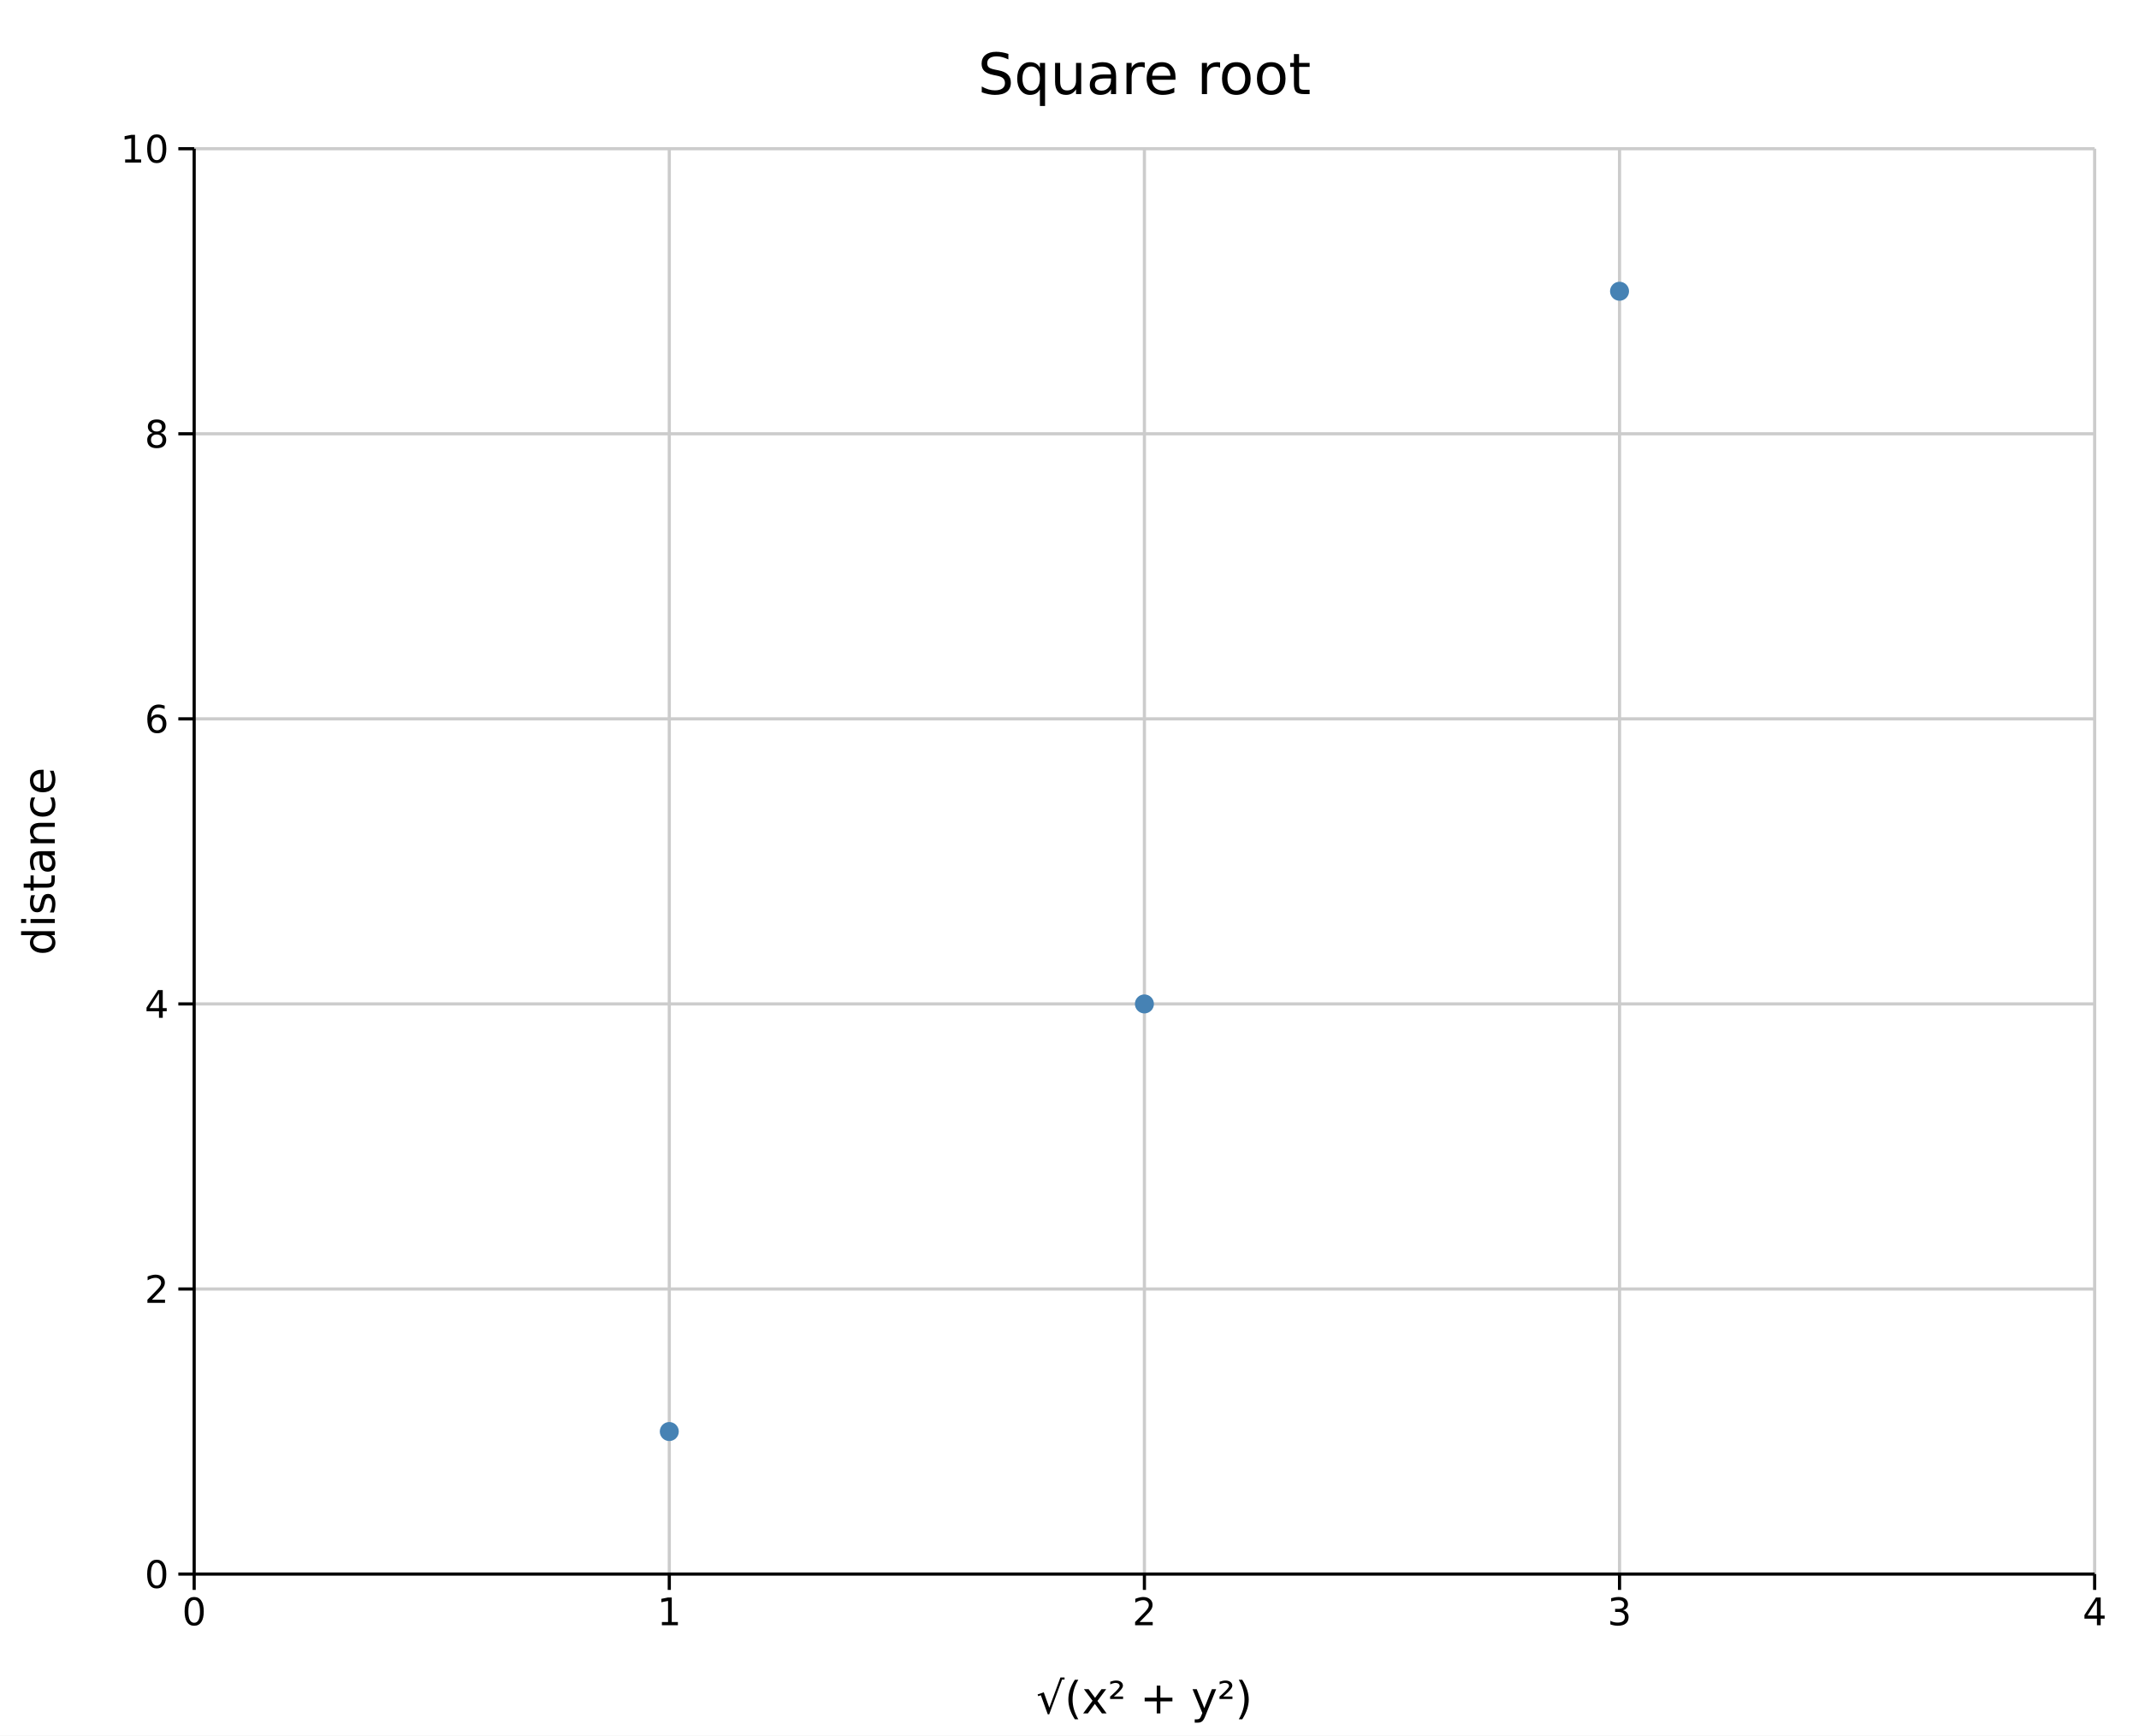
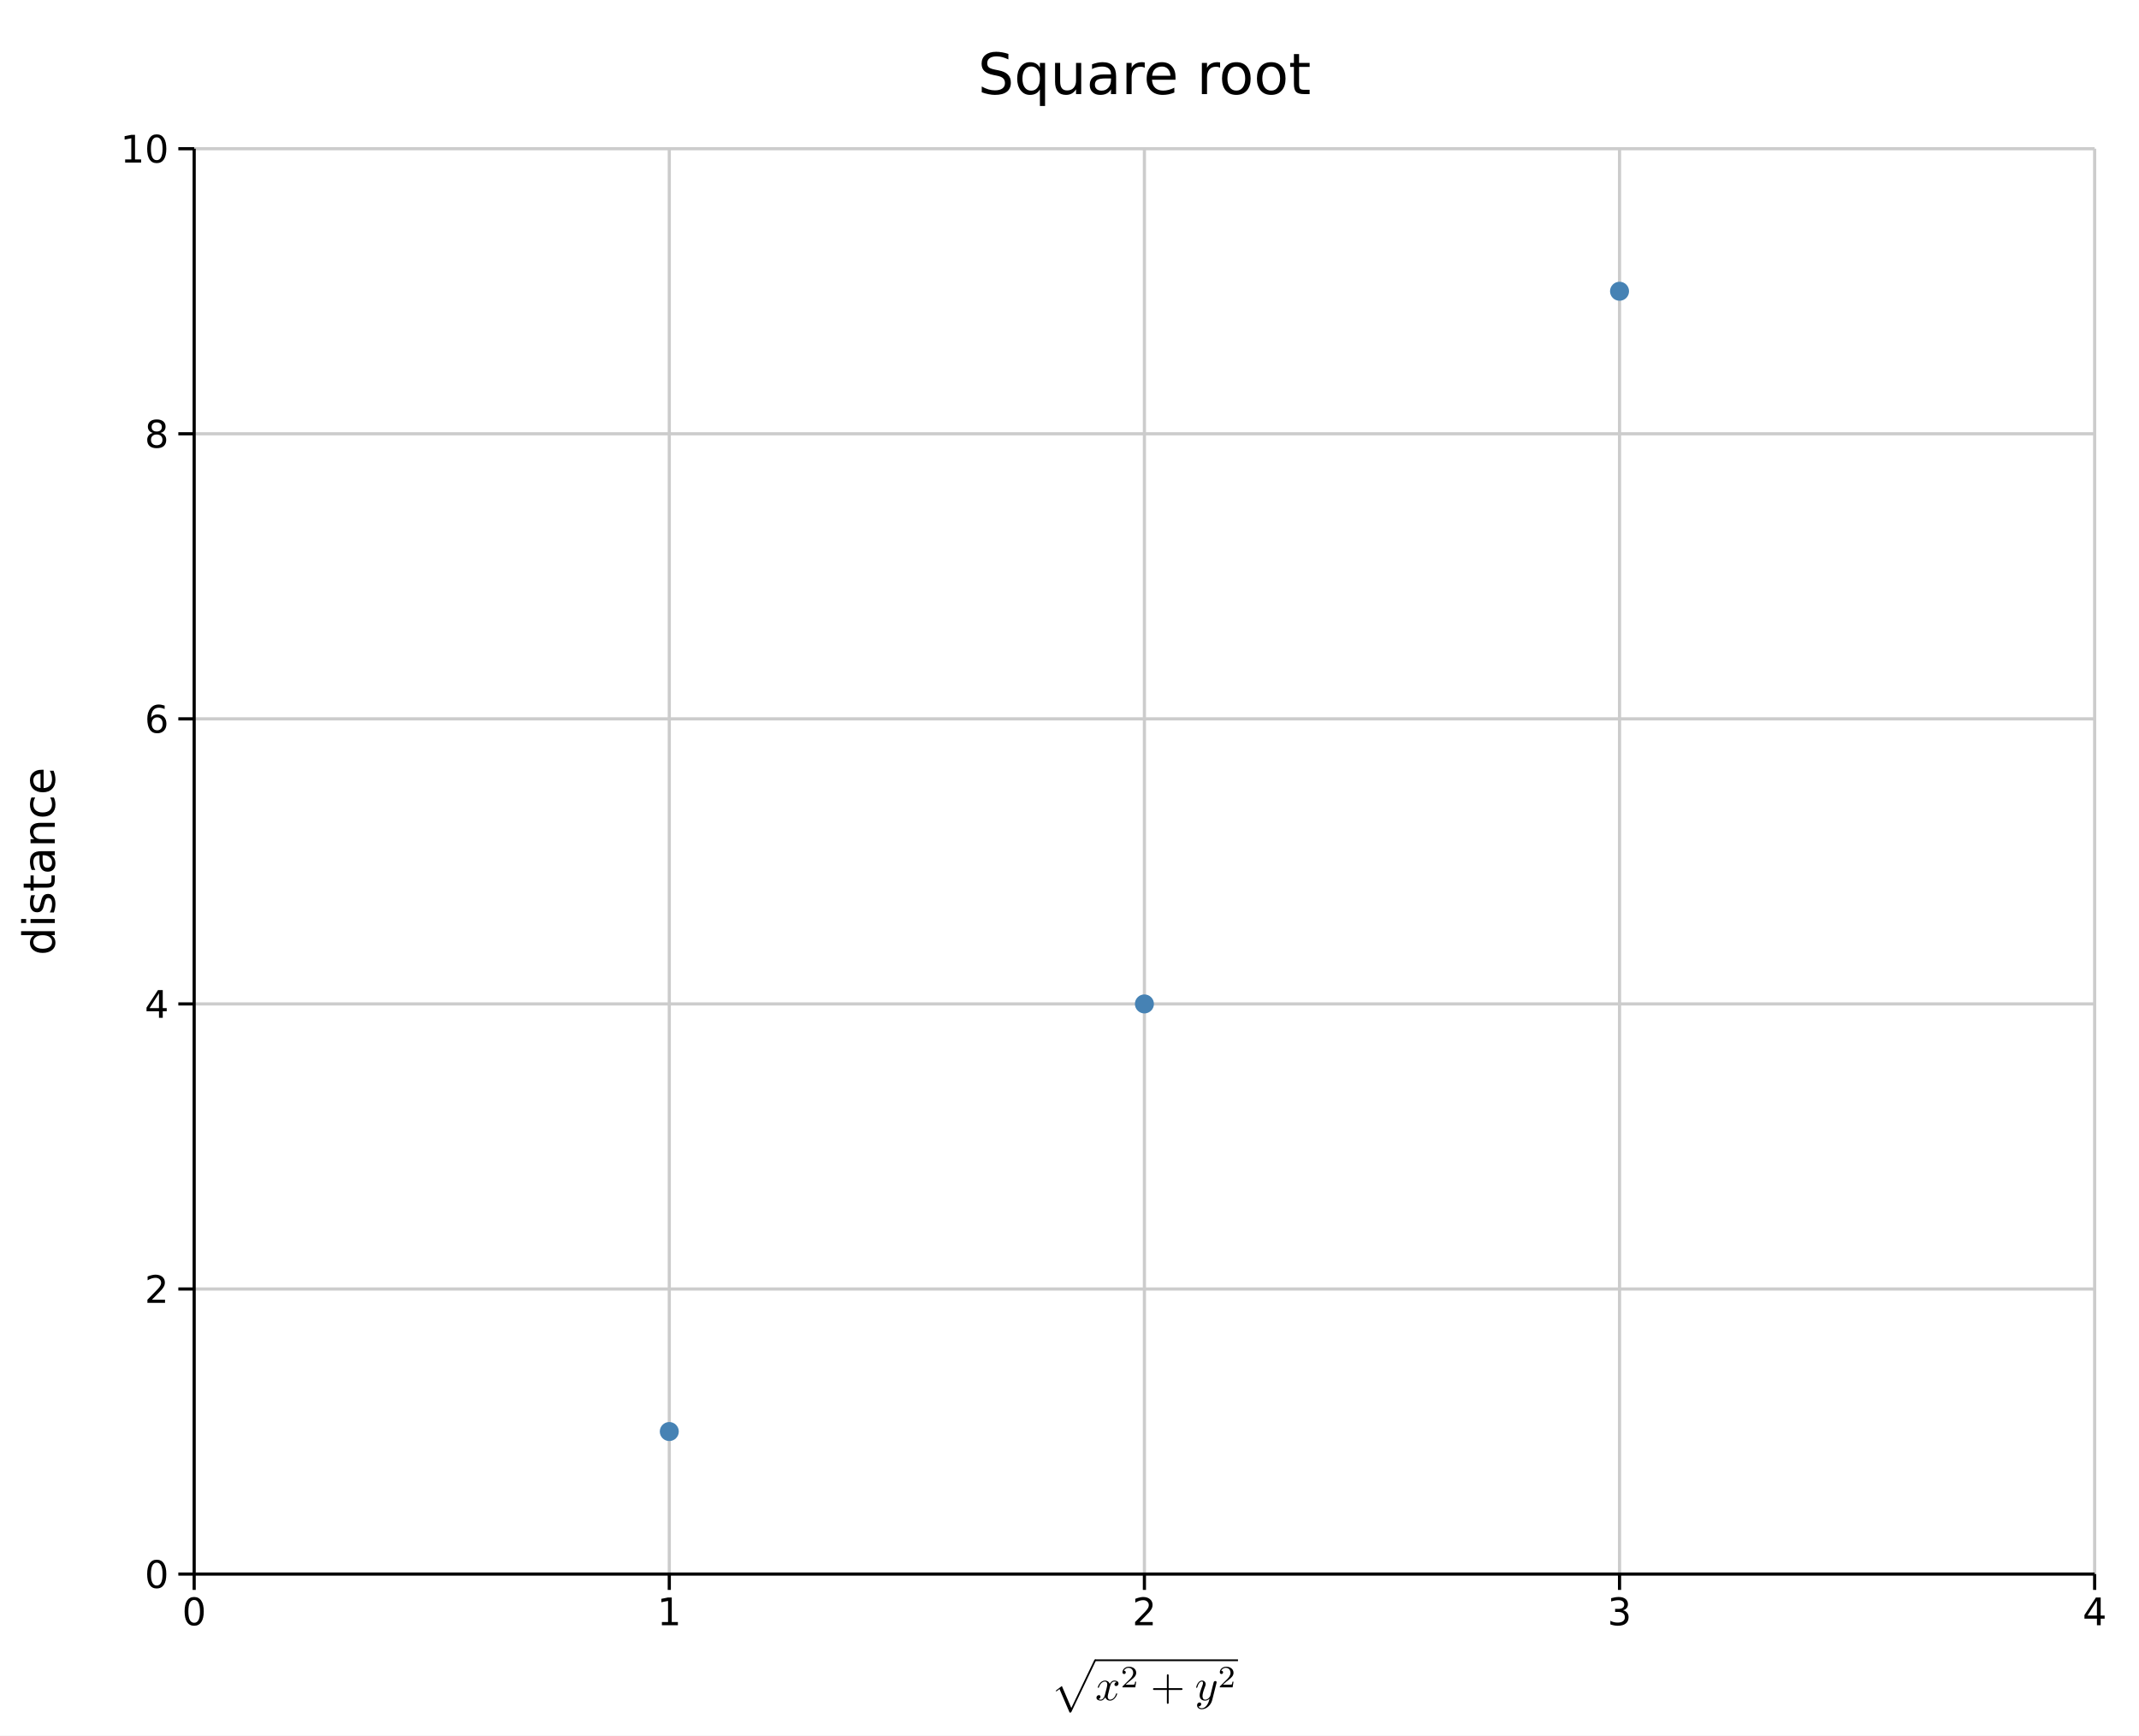
<svg xmlns="http://www.w3.org/2000/svg" width="675.3" height="547.95" font-family="DejaVu Sans, Verdana, Liberation Sans, Arial, sans-serif" fill="black">
  <rect width="100%" height="100%" fill="white" />
  <defs>
    <clipPath id="kuva-clip-3">
      <rect x="61.3" y="46.95" width="600" height="450" />
    </clipPath>
  </defs>
  <line x1="211.3" y1="46.95" x2="211.3" y2="496.95" stroke="#cccccc" stroke-width="1" />
  <line x1="361.3" y1="46.95" x2="361.3" y2="496.95" stroke="#cccccc" stroke-width="1" />
  <line x1="511.3" y1="46.95" x2="511.3" y2="496.95" stroke="#cccccc" stroke-width="1" />
  <line x1="661.3" y1="46.95" x2="661.3" y2="496.95" stroke="#cccccc" stroke-width="1" />
  <line x1="61.3" y1="406.95" x2="661.3" y2="406.95" stroke="#cccccc" stroke-width="1" />
  <line x1="61.3" y1="316.95" x2="661.3" y2="316.95" stroke="#cccccc" stroke-width="1" />
  <line x1="61.3" y1="226.95" x2="661.3" y2="226.95" stroke="#cccccc" stroke-width="1" />
  <line x1="61.3" y1="136.95" x2="661.3" y2="136.95" stroke="#cccccc" stroke-width="1" />
  <line x1="61.3" y1="46.95" x2="661.3" y2="46.95" stroke="#cccccc" stroke-width="1" />
  <line x1="61.3" y1="496.95" x2="661.3" y2="496.95" stroke="#000000" stroke-width="1" />
  <line x1="61.3" y1="46.95" x2="61.3" y2="496.95" stroke="#000000" stroke-width="1" />
  <line x1="61.3" y1="496.95" x2="61.3" y2="501.95" stroke="#000000" stroke-width="1" />
  <text x="61.3" y="513.09" font-size="12" text-anchor="middle">0</text>
  <line x1="211.3" y1="496.95" x2="211.3" y2="501.95" stroke="#000000" stroke-width="1" />
  <text x="211.3" y="513.09" font-size="12" text-anchor="middle">1</text>
  <line x1="361.3" y1="496.95" x2="361.3" y2="501.95" stroke="#000000" stroke-width="1" />
  <text x="361.3" y="513.09" font-size="12" text-anchor="middle">2</text>
  <line x1="511.3" y1="496.95" x2="511.3" y2="501.95" stroke="#000000" stroke-width="1" />
  <text x="511.3" y="513.09" font-size="12" text-anchor="middle">3</text>
  <line x1="661.3" y1="496.95" x2="661.3" y2="501.95" stroke="#000000" stroke-width="1" />
  <text x="661.3" y="513.09" font-size="12" text-anchor="middle">4</text>
  <line x1="56.3" y1="496.95" x2="61.3" y2="496.95" stroke="#000000" stroke-width="1" />
  <text x="53.3" y="501.33" font-size="12" text-anchor="end">0</text>
  <line x1="56.3" y1="406.95" x2="61.3" y2="406.95" stroke="#000000" stroke-width="1" />
  <text x="53.3" y="411.33" font-size="12" text-anchor="end">2</text>
  <line x1="56.3" y1="316.95" x2="61.3" y2="316.95" stroke="#000000" stroke-width="1" />
  <text x="53.3" y="321.33" font-size="12" text-anchor="end">4</text>
  <line x1="56.3" y1="226.95" x2="61.3" y2="226.95" stroke="#000000" stroke-width="1" />
  <text x="53.3" y="231.33" font-size="12" text-anchor="end">6</text>
  <line x1="56.3" y1="136.95" x2="61.3" y2="136.95" stroke="#000000" stroke-width="1" />
  <text x="53.3" y="141.33" font-size="12" text-anchor="end">8</text>
  <line x1="56.3" y1="46.95" x2="61.3" y2="46.95" stroke="#000000" stroke-width="1" />
  <text x="53.3" y="51.33" font-size="12" text-anchor="end">10</text>
-   <text x="361.3" y="540.95" font-size="14" text-anchor="middle">√(x² + y²)</text>
+   <g transform="translate(327.5496,522.9911)">
+     <g>
+       <g class="typst-group">
+         <g>
+           <g class="typst-text" transform="matrix(1 0 0 -1 4.2 12.7904)">
+             <use href="#m0-gF9E47F87A973C9859AE942AB49058CFB" x="0" y="0" fill="#000000" fill-rule="nonzero" />
+           </g>
+           <path class="typst-shape" fill="none" stroke="#000000" stroke-width="0.56" stroke-linecap="butt" stroke-linejoin="miter" stroke-miterlimit="4" transform="matrix(1 0 0 1 18.2 1.1704)" d="M 0 0h 45.095 " />
+           <g class="typst-text" transform="matrix(1 0 0 -1 18.2 13.762)">
+             <use href="#m0-g7E4F66948391BD2448478C50EF6A42A6" x="0" y="0" fill="#000000" fill-rule="nonzero" />
+           </g>
+           <g class="typst-text" transform="matrix(1 0 0 -1 26.208 9.716)">
+             <use href="#m0-g6E3563D11ECFD61901553B2D239FD8DC" x="0" y="0" fill="#000000" fill-rule="nonzero" />
+           </g>
+           <g class="typst-text" transform="matrix(1 0 0 -1 35.67931 13.762)">
+             <use href="#m0-g6E480AD8A29E27A3438BCA7357D08D80" x="0" y="0" fill="#000000" fill-rule="nonzero" />
+           </g>
+           <g class="typst-text" transform="matrix(1 0 0 -1 49.68242 13.762)">
+             <use href="#m0-g32DE6906AAF89E2807173D299C3A3171" x="0" y="0" fill="#000000" fill-rule="nonzero" />
+           </g>
+           <g class="typst-text" transform="matrix(1 0 0 -1 56.93442 9.716)">
+             <use href="#m0-g6E3563D11ECFD61901553B2D239FD8DC" x="0" y="0" fill="#000000" fill-rule="nonzero" />
+           </g>
+         </g>
+       </g>
+     </g>
+     <defs id="m0-glyph">
+       <symbol id="m0-gF9E47F87A973C9859AE942AB49058CFB" overflow="visible">
+         <path d="M 0 0m 14.28 11.62 c 0 0.154 -0.112 0.28 -0.28 0.28 c -0.182 0 -0.238 -0.126 -0.308 -0.28 l -7.224 -15.064 l -2.982 6.944 l -1.946 -1.498 l 0.21 -0.224 l 0.994 0.756 l 3.192 -7.434 c 0.434 0 0.448 0.014 0.588 0.28 l 7.658 15.988 c 0.098 0.182 0.098 0.21 0.098 0.252 Z " />
+       </symbol>
+       <symbol id="m0-g7E4F66948391BD2448478C50EF6A42A6" overflow="visible">
+         <path d="M 0 0m 7.378 5.264 c 0 0.728 -0.826 0.924 -1.302 0.924 c -0.812 0 -1.302 -0.742 -1.47 -1.064 c -0.35 0.924 -1.106 1.064 -1.512 1.064 c -1.456 0 -2.254 -1.806 -2.254 -2.156 c 0 -0.14 0.168 -0.14 0.168 -0.14 c 0.112 0 0.154 0.028 0.182 0.154 c 0.476 1.484 1.4 1.834 1.876 1.834 c 0.266 0 0.756 -0.126 0.756 -0.938 c 0 -0.434 -0.238 -1.372 -0.756 -3.332 c -0.224 -0.868 -0.714 -1.456 -1.33 -1.456 c -0.084 0 -0.406 0 -0.7 0.182 c 0.35 0.07 0.658 0.364 0.658 0.756 c 0 0.378 -0.308 0.49 -0.518 0.49 c -0.42 0 -0.77 -0.364 -0.77 -0.812 c 0 -0.644 0.7 -0.924 1.316 -0.924 c 0.924 0 1.428 0.98 1.47 1.064 c 0.168 -0.518 0.672 -1.064 1.512 -1.064 c 1.442 0 2.24 1.806 2.24 2.156 c 0 0.14 -0.126 0.14 -0.168 0.14 c -0.126 0 -0.154 -0.056 -0.182 -0.154 c -0.462 -1.498 -1.414 -1.834 -1.862 -1.834 c -0.546 0 -0.77 0.448 -0.77 0.924 c 0 0.308 0.084 0.616 0.238 1.232 l 0.476 1.918 c 0.084 0.364 0.406 1.652 1.386 1.652 c 0.07 0 0.406 0 0.7 -0.182 c -0.392 -0.07 -0.672 -0.42 -0.672 -0.756 c 0 -0.224 0.154 -0.49 0.532 -0.49 c 0.308 0 0.756 0.252 0.756 0.812 Z " />
+       </symbol>
+       <symbol id="m0-g6E3563D11ECFD61901553B2D239FD8DC" overflow="visible">
+         <path d="M 0 0m 4.949 1.784 h -0.333 c -0.029 -0.216 -0.127 -0.794 -0.255 -0.892 c -0.078 -0.059 -0.833 -0.059 -0.97 -0.059 h -1.803 c 1.029 0.911 1.372 1.186 1.96 1.646 c 0.725 0.578 1.401 1.186 1.401 2.117 c 0 1.186 -1.039 1.911 -2.293 1.911 c -1.215 0 -2.038 -0.853 -2.038 -1.754 c 0 -0.5 0.421 -0.549 0.519 -0.549 c 0.235 0 0.519 0.167 0.519 0.519 c 0 0.176 -0.069 0.519 -0.578 0.519 c 0.304 0.696 0.97 0.911 1.431 0.911 c 0.98 0 1.49 -0.764 1.49 -1.558 c 0 -0.853 -0.608 -1.529 -0.921 -1.882 l -2.362 -2.332 c -0.098 -0.088 -0.098 -0.108 -0.098 -0.382 h 4.038 Z " />
+       </symbol>
+       <symbol id="m0-g6E480AD8A29E27A3438BCA7357D08D80" overflow="visible">
+         <path d="M 0 0m 10.108 3.5 c 0 0.154 -0.126 0.28 -0.28 0.28 h -4.102 v 4.102 c 0 0.154 -0.126 0.28 -0.28 0.28 c -0.154 0 -0.28 -0.126 -0.28 -0.28 v -4.102 h -4.102 c -0.154 0 -0.28 -0.126 -0.28 -0.28 c 0 -0.154 0.126 -0.28 0.28 -0.28 h 4.102 v -4.102 c 0 -0.154 0.126 -0.28 0.28 -0.28 c 0.154 0 0.28 0.126 0.28 0.28 v 4.102 h 4.102 c 0.154 0 0.28 0.126 0.28 0.28 Z " />
+       </symbol>
+       <symbol id="m0-g32DE6906AAF89E2807173D299C3A3171" overflow="visible">
+         <path d="M 0 0m 6.86 5.656 c 0 0.252 -0.196 0.378 -0.406 0.378 c -0.14 0 -0.364 -0.084 -0.49 -0.294 c -0.028 -0.07 -0.14 -0.504 -0.196 -0.756 l -0.28 -1.12 l -0.63 -2.52 c -0.056 -0.21 -0.658 -1.19 -1.582 -1.19 c -0.714 0 -0.868 0.616 -0.868 1.134 c 0 0.644 0.238 1.512 0.714 2.744 c 0.224 0.574 0.28 0.728 0.28 1.008 c 0 0.63 -0.448 1.148 -1.148 1.148 c -1.33 0 -1.848 -2.03 -1.848 -2.156 c 0 -0.14 0.168 -0.14 0.168 -0.14 c 0.14 0 0.154 0.028 0.224 0.252 c 0.378 1.316 0.938 1.736 1.414 1.736 c 0.112 0 0.35 0 0.35 -0.448 c 0 -0.35 -0.14 -0.714 -0.238 -0.98 c -0.56 -1.484 -0.812 -2.282 -0.812 -2.94 c 0 -1.246 0.882 -1.666 1.708 -1.666 c 0.546 0 1.022 0.238 1.414 0.63 c -0.182 -0.728 -0.35 -1.414 -0.91 -2.156 c -0.364 -0.476 -0.896 -0.882 -1.54 -0.882 c -0.196 0 -0.826 0.042 -1.064 0.588 c 0.224 0 0.406 0 0.602 0.168 c 0.14 0.126 0.28 0.308 0.28 0.574 c 0 0.434 -0.378 0.49 -0.518 0.49 c -0.322 0 -0.784 -0.224 -0.784 -0.91 c 0 -0.7 0.616 -1.218 1.484 -1.218 c 1.442 0 2.884 1.274 3.276 2.856 l 1.344 5.348 c 0.056 0.196 0.056 0.224 0.056 0.322 Z " />
+       </symbol>
+     </defs>
+   </g>
  <text x="17.3" y="271.95" font-size="14" text-anchor="middle" transform="rotate(-90,17.3,271.95)">distance</text>
  <text x="361.3" y="29.71" font-size="18" text-anchor="middle">Square root</text>
  <g clip-path="url(#kuva-clip-3)">
    <circle cx="211.3" cy="451.95" r="3" fill="#4682b4" />
    <circle cx="361.3" cy="316.95" r="3" fill="#4682b4" />
    <circle cx="511.3" cy="91.95" r="3" fill="#4682b4" />
  </g>
</svg>
